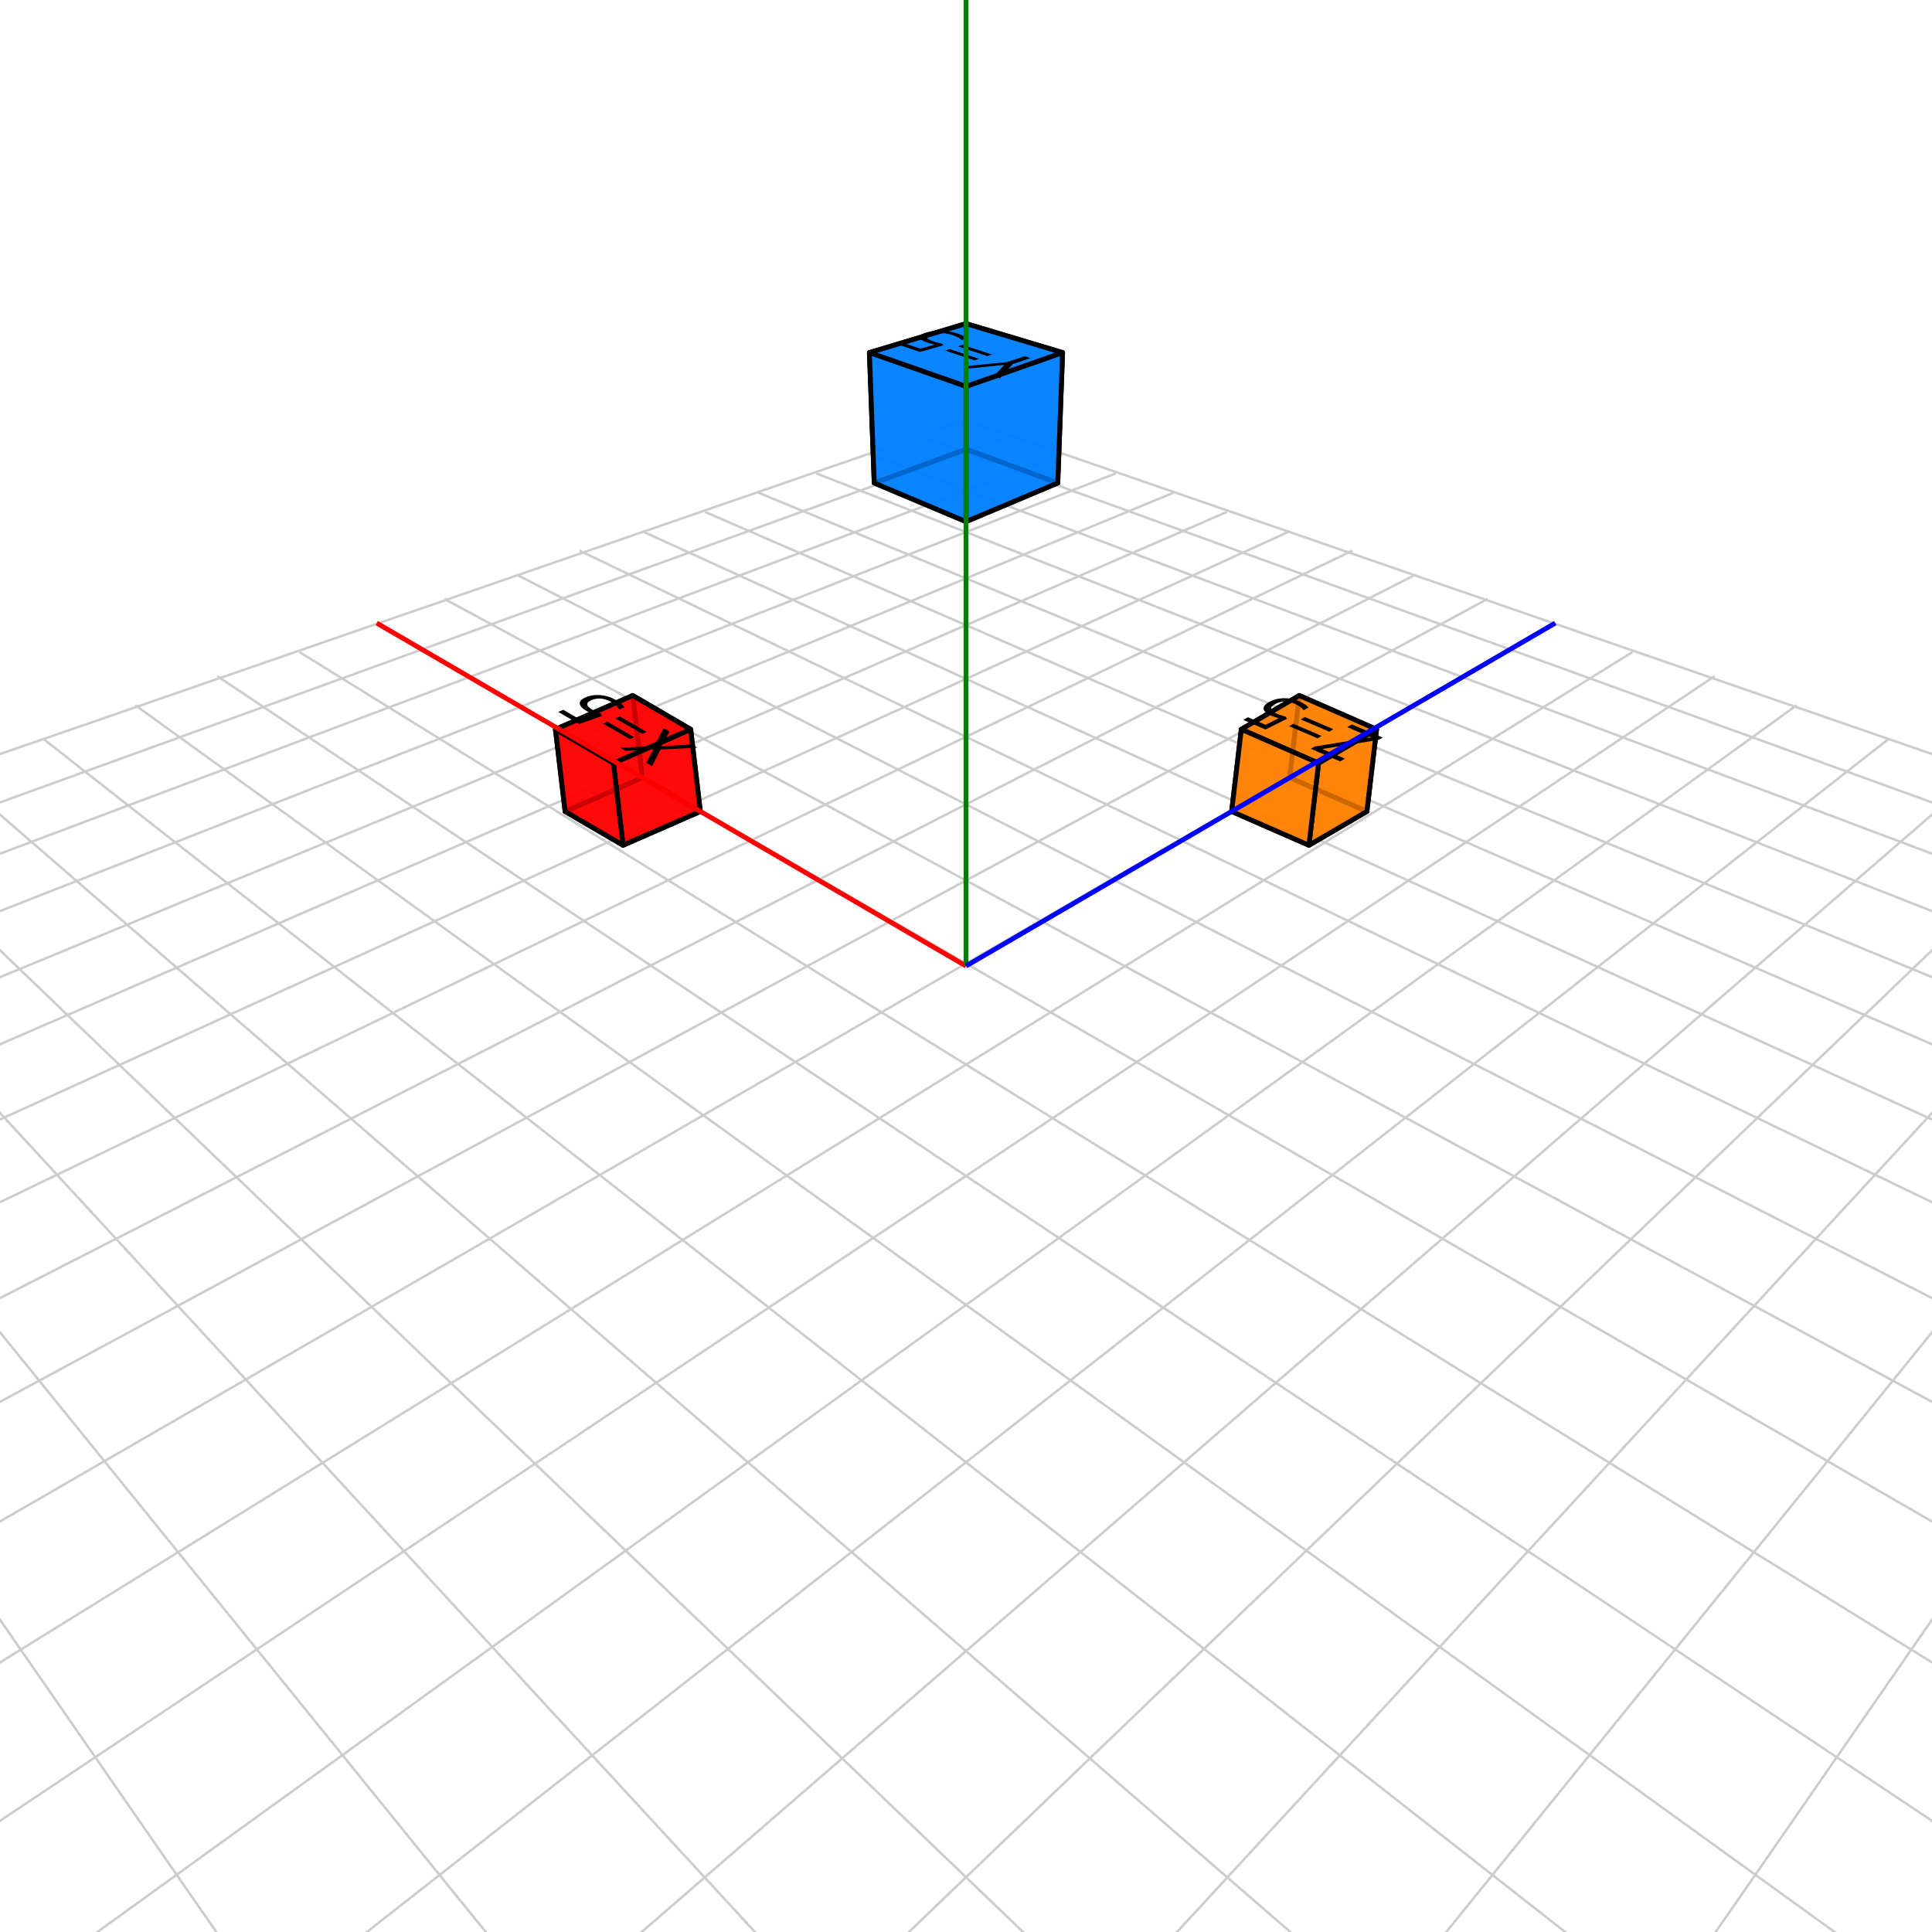
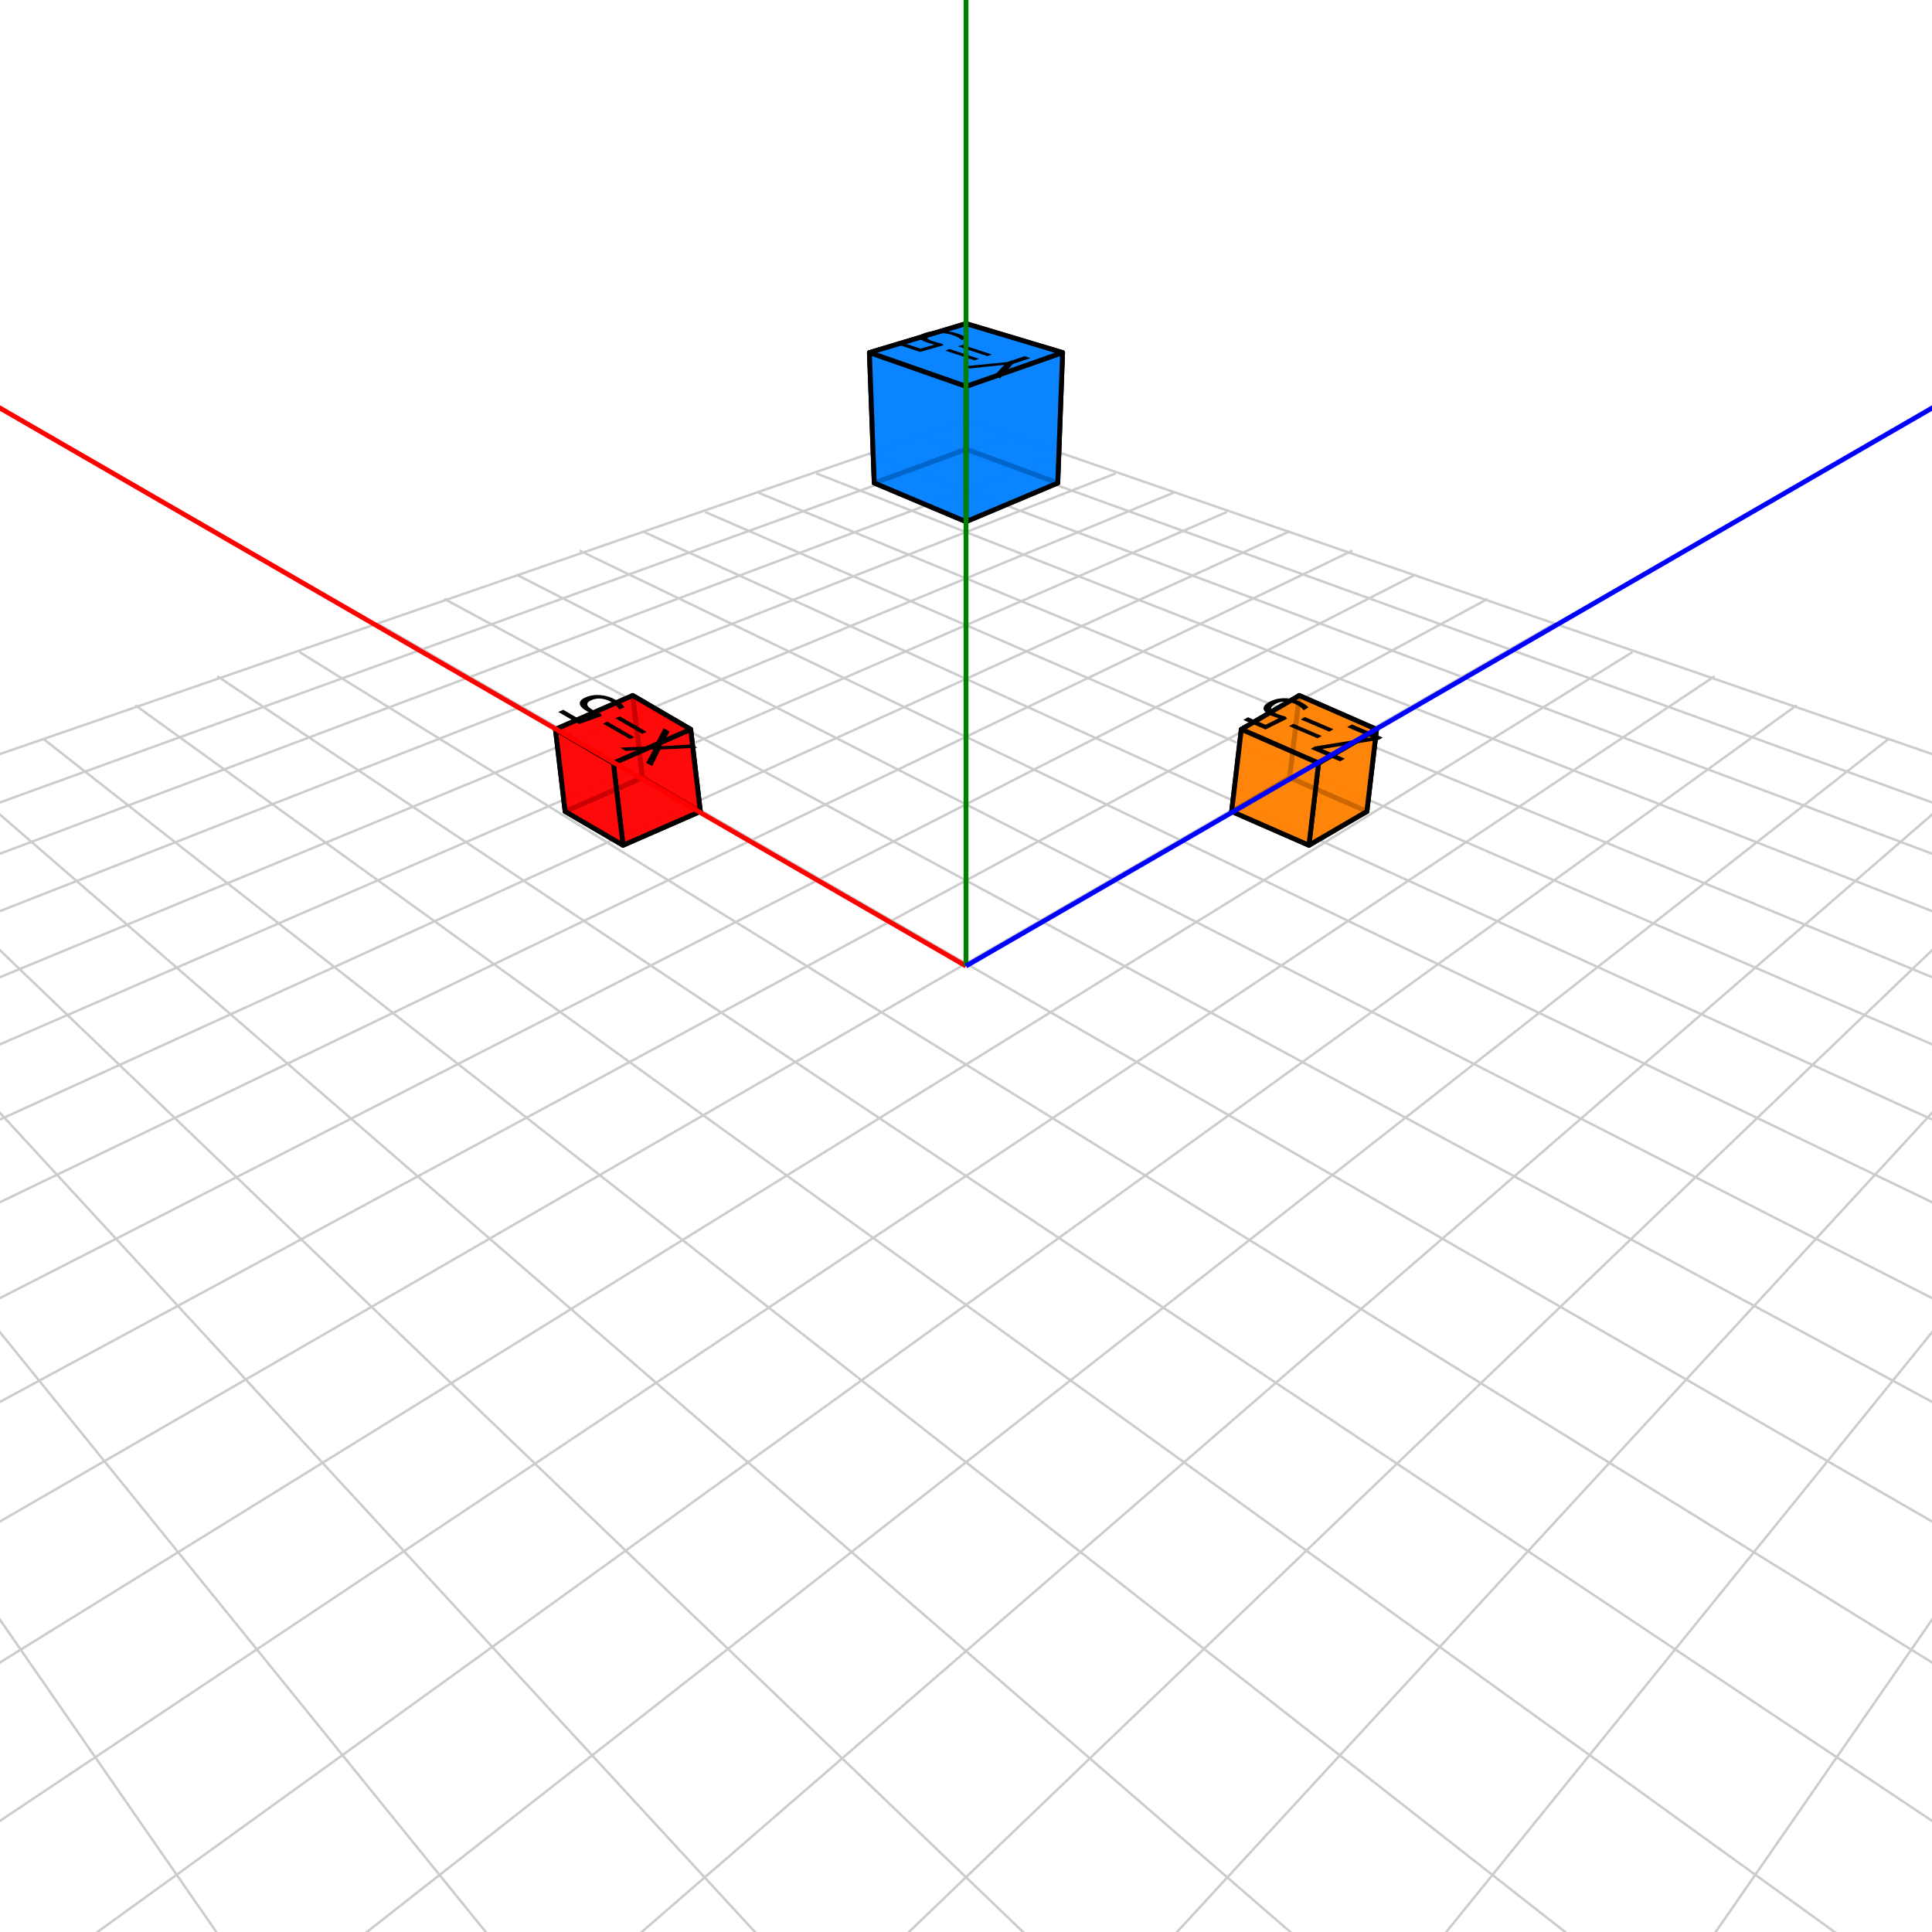
<svg xmlns="http://www.w3.org/2000/svg" width="400" height="400" viewBox="-200 -200 400 400">
  <rect x="-200" y="-200" width="400" height="400" fill="white" />
  <g stroke="#ccc" stroke-width="0.5">
    <line x1="0" y1="566" x2="327" y2="0" />
    <line x1="0" y1="566" x2="-327" y2="0" />
    <line x1="-45" y1="489" x2="300" y2="-9" />
    <line x1="45" y1="489" x2="-300" y2="-9" />
    <line x1="-82" y1="424" x2="276" y2="-18" />
    <line x1="82" y1="424" x2="-276" y2="-18" />
    <line x1="-113" y1="370" x2="252" y2="-26" />
    <line x1="113" y1="370" x2="-252" y2="-26" />
    <line x1="-140" y1="323" x2="231" y2="-33" />
    <line x1="140" y1="323" x2="-231" y2="-33" />
    <line x1="-163" y1="283" x2="210" y2="-40" />
    <line x1="163" y1="283" x2="-210" y2="-40" />
    <line x1="-184" y1="247" x2="191" y2="-47" />
    <line x1="184" y1="247" x2="-191" y2="-47" />
    <line x1="-202" y1="216" x2="172" y2="-54" />
    <line x1="202" y1="216" x2="-172" y2="-54" />
    <line x1="-218" y1="189" x2="155" y2="-60" />
    <line x1="218" y1="189" x2="-155" y2="-60" />
    <line x1="-232" y1="164" x2="138" y2="-65" />
    <line x1="232" y1="164" x2="-138" y2="-65" />
    <line x1="-245" y1="141" x2="122" y2="-71" />
    <line x1="245" y1="141" x2="-122" y2="-71" />
    <line x1="-257" y1="121" x2="108" y2="-76" />
    <line x1="257" y1="121" x2="-108" y2="-76" />
    <line x1="-267" y1="103" x2="93" y2="-81" />
    <line x1="267" y1="103" x2="-93" y2="-81" />
    <line x1="-277" y1="86" x2="80" y2="-86" />
    <line x1="277" y1="86" x2="-80" y2="-86" />
    <line x1="-286" y1="71" x2="67" y2="-90" />
    <line x1="286" y1="71" x2="-67" y2="-90" />
    <line x1="-294" y1="57" x2="54" y2="-94" />
    <line x1="294" y1="57" x2="-54" y2="-94" />
    <line x1="-301" y1="44" x2="43" y2="-98" />
    <line x1="301" y1="44" x2="-43" y2="-98" />
    <line x1="-308" y1="31" x2="31" y2="-102" />
    <line x1="308" y1="31" x2="-31" y2="-102" />
    <line x1="-315" y1="20" x2="20" y2="-106" />
    <line x1="315" y1="20" x2="-20" y2="-106" />
    <line x1="-321" y1="10" x2="10" y2="-110" />
    <line x1="321" y1="10" x2="-10" y2="-110" />
    <line x1="-327" y1="0" x2="0" y2="-113" />
    <line x1="327" y1="0" x2="0" y2="-113" />
  </g>
  <g stroke="#000" stroke-width="1" stroke-linecap="round" stroke-linejoin="round">
    <polygon fill="rgba(255,128,0,0.8)" points="83,-32 85,-49 69,-56 67,-39" />
    <polygon fill="rgba(255,128,0,0.8)" points="71,-25 55,-32 67,-39 83,-32" />
    <polygon fill="rgba(255,128,0,0.8)" points="55,-32 57,-49 69,-56 67,-39" />
    <polygon fill="rgba(255,128,0,0.8)" points="71,-25 73,-42 85,-49 83,-32" />
    <polygon fill="rgba(255,128,0,0.8)" points="73,-42 57,-49 69,-56 85,-49" />
    <polygon fill="rgba(255,128,0,0.8)" points="71,-25 55,-32 57,-49 73,-42" />
    <polygon fill="rgba(0,128,255,0.8)" points="19,-100 20,-127 0,-133 0,-107" />
    <polygon fill="rgba(255,0,0,0.8)" points="-55,-32 -57,-49 -69,-56 -67,-39" />
    <polygon fill="rgba(255,0,0,0.8)" points="-71,-25 -83,-32 -67,-39 -55,-32" />
    <polygon fill="rgba(255,0,0,0.8)" points="-83,-32 -85,-49 -69,-56 -67,-39" />
    <polygon fill="rgba(255,0,0,0.8)" points="-71,-25 -73,-42 -57,-49 -55,-32" />
    <polygon fill="rgba(255,0,0,0.8)" points="-73,-42 -85,-49 -69,-56 -57,-49" />
    <polygon fill="rgba(0,128,255,0.8)" points="0,-92 -19,-100 0,-107 19,-100" />
    <polygon fill="rgba(0,128,255,0.8)" points="-19,-100 -20,-127 0,-133 0,-107" />
    <polygon fill="rgba(0,128,255,0.8)" points="0,-92 0,-120 20,-127 19,-100" />
    <polygon fill="rgba(0,128,255,0.8)" points="0,-120 -20,-127 0,-133 20,-127" />
    <polygon fill="rgba(255,0,0,0.8)" points="-71,-25 -83,-32 -85,-49 -73,-42" />
    <polygon fill="rgba(0,128,255,0.8)" points="0,-92 -19,-100 -20,-127 0,-120" />
  </g>
  <g font-family="sans-serif" font-size="14" text-anchor="middle" dominant-baseline="central" transform="matrix(-0.8652846 -0.4995723 0.919052 -0.3927929 -71.02955 -49.0918)">
    <text x="0" y="0" fill="rgba(0,0,0,1)">X=5</text>
  </g>
  <g font-family="sans-serif" font-size="14" text-anchor="middle" dominant-baseline="central" transform="matrix(-0.9487998 -0.3146878 0.9487998 -0.3146878 0 -126.8606)">
    <text x="0" y="0" fill="rgba(0,0,0,1)">Y=5</text>
  </g>
  <g font-family="sans-serif" font-size="14" text-anchor="middle" dominant-baseline="central" transform="matrix(-0.919052 -0.3927929 0.8652846 -0.4995723 71.02955 -49.0918)">
    <text x="0" y="0" fill="rgba(0,0,0,1)">Z=5</text>
  </g>
  <g stroke-width="1">
-     <line x1="0" y1="0" x2="-122" y2="-71" stroke="red" />
-     <line x1="0" y1="0" x2="0" y2="-283" stroke="green" />
-     <line x1="0" y1="0" x2="122" y2="-71" stroke="blue" />
+     <line x1="0" y1="0" x2="-490" y2="-283" stroke="red" />
+     <line x1="0" y1="0" x2="0" y2="-566" stroke="green" />
+     <line x1="0" y1="0" x2="490" y2="-283" stroke="blue" />
  </g>
</svg>
